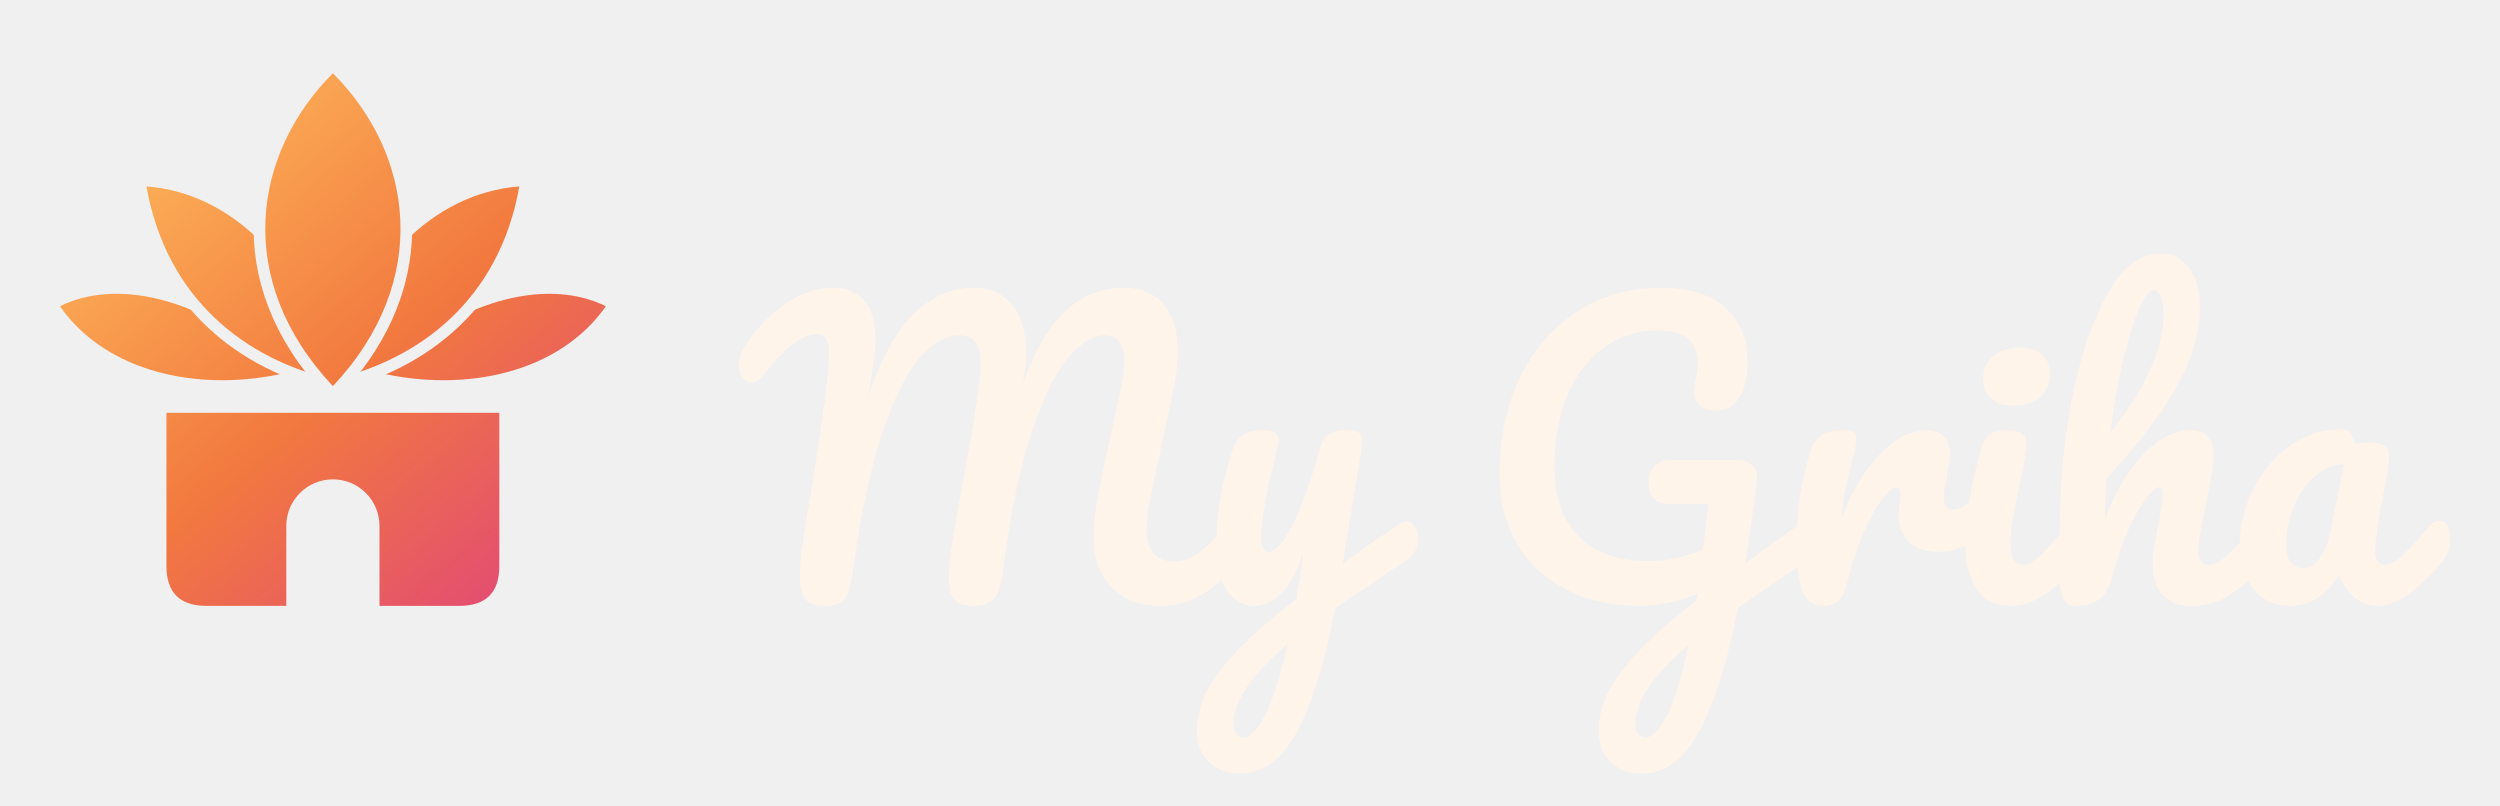
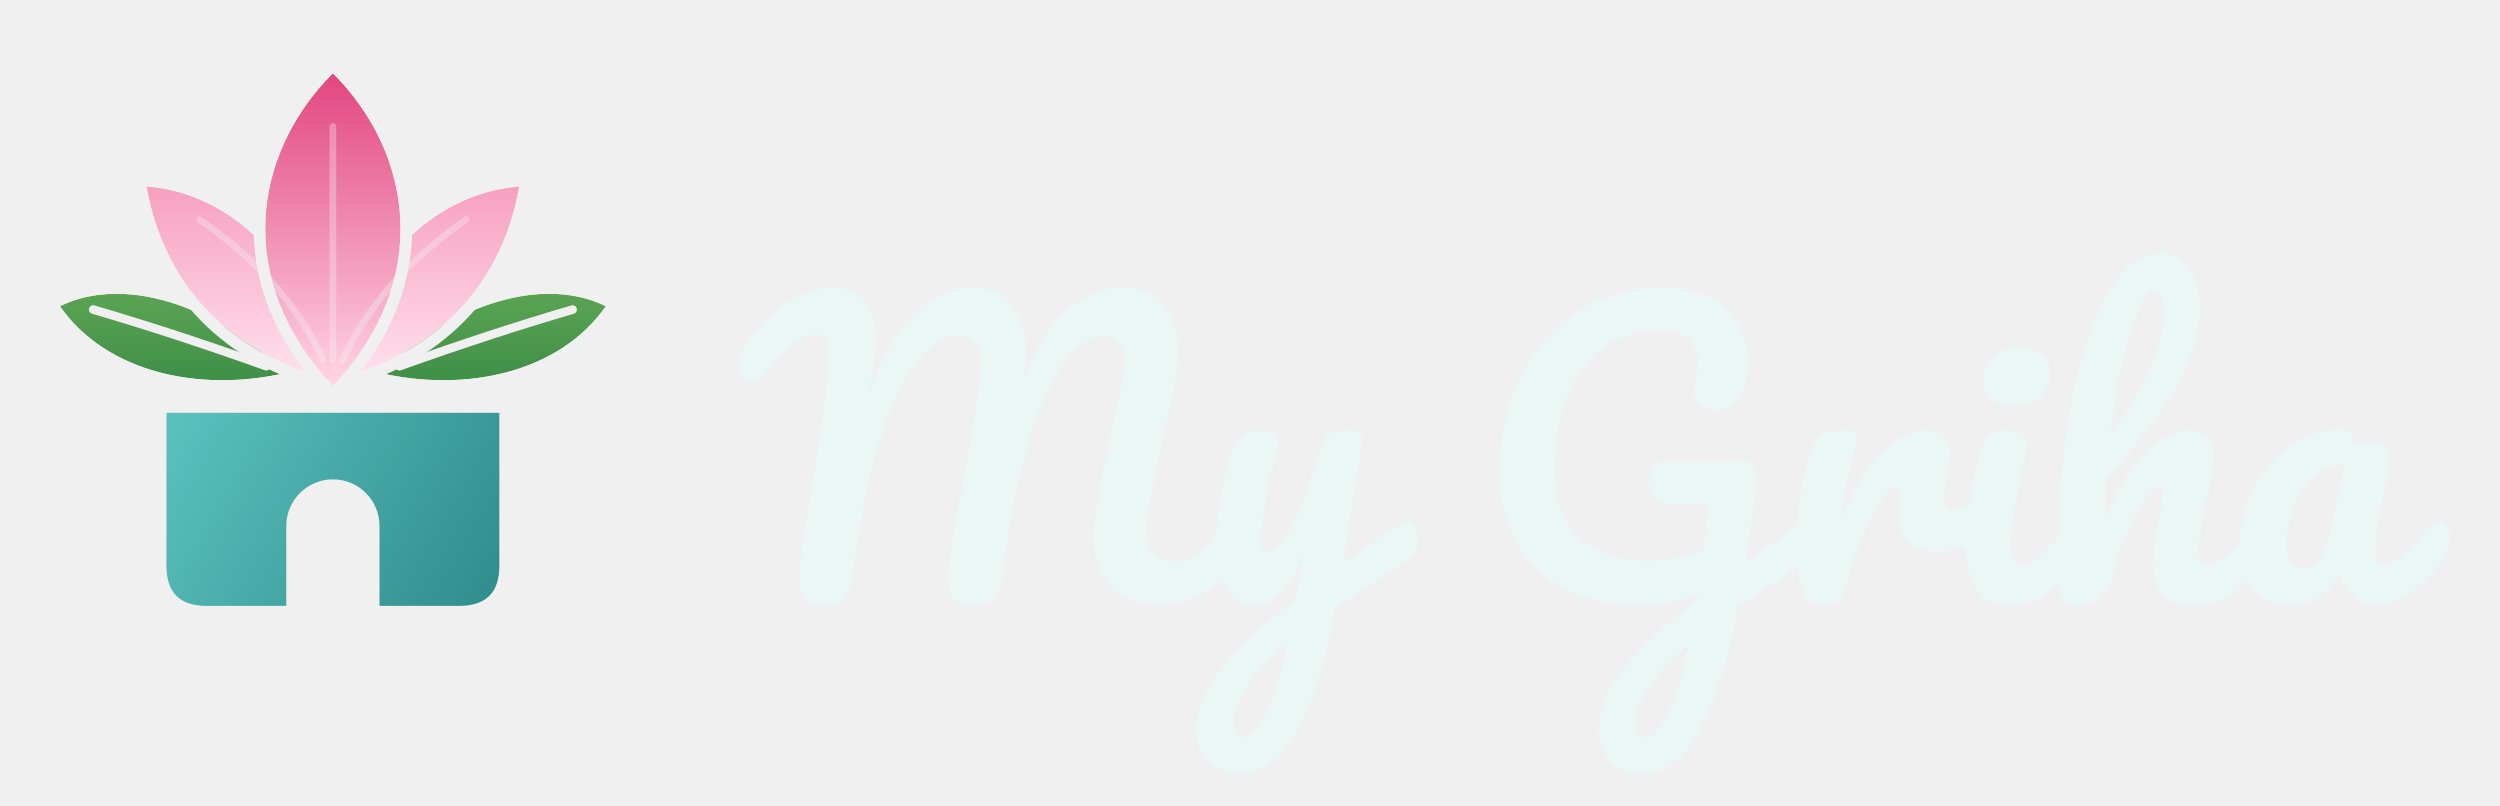
<svg xmlns="http://www.w3.org/2000/svg" viewBox="0 0 751 242" width="751" height="242" role="img" aria-label="My Griha">
  <defs>
-     <linearGradient id="gm" gradientUnits="userSpaceOnUse" x1="30" y1="20" x2="170" y2="185">
-       <stop offset="0" stop-color="#FFC15E" />
-       <stop offset=".55" stop-color="#F2793F" />
-       <stop offset="1" stop-color="#E0457B" />
+     <linearGradient id="hb" gradientUnits="userSpaceOnUse" x1="50" y1="124" x2="150" y2="182">
+       <stop offset="0" stop-color="#5CC2BE" />
+       <stop offset="1" stop-color="#2F8C8C" />
    </linearGradient>
  </defs>
  <g transform="translate(0,0)">
    <g transform="">
-       <mask id="lm2" maskUnits="userSpaceOnUse" x="0" y="0" width="200" height="200">
+       <defs>
+         <linearGradient id="fg2_0" gradientUnits="userSpaceOnUse" x1="100" y1="22" x2="100" y2="116">
+           <stop offset="0" stop-color="#9ED66F" />
+           <stop offset="1" stop-color="#3E8E47" />
+         </linearGradient>
+         <linearGradient id="fg2_1" gradientUnits="userSpaceOnUse" x1="100" y1="22" x2="100" y2="116">
+           <stop offset="0" stop-color="#9ED66F" />
+           <stop offset="1" stop-color="#3E8E47" />
+         </linearGradient>
+         <linearGradient id="fg2_2" gradientUnits="userSpaceOnUse" x1="100" y1="22" x2="100" y2="116">
+           <stop offset="0" stop-color="#F27AA6" />
+           <stop offset="1" stop-color="#FFE4EE" />
+         </linearGradient>
+         <linearGradient id="fg2_3" gradientUnits="userSpaceOnUse" x1="100" y1="22" x2="100" y2="116">
+           <stop offset="0" stop-color="#F27AA6" />
+           <stop offset="1" stop-color="#FFE4EE" />
+         </linearGradient>
+         <linearGradient id="fg2_4" gradientUnits="userSpaceOnUse" x1="100" y1="22" x2="100" y2="116">
+           <stop offset="0" stop-color="#E2457F" />
+           <stop offset="1" stop-color="#FFD6E4" />
+         </linearGradient>
+       </defs>
+       <mask id="fm2" maskUnits="userSpaceOnUse" x="0" y="0" width="200" height="200">
        <rect width="200" height="200" fill="black" />
        <path d="M18 92 C34 84 60 88 86 112 C60 118 32 112 18 92Z" fill="black" stroke="black" stroke-width="7" stroke-linejoin="round" />
        <path d="M18 92 C34 84 60 88 86 112 C60 118 32 112 18 92Z" fill="white" />
        <path d="M182 92 C166 84 140 88 114 112 C140 118 168 112 182 92Z" fill="black" stroke="black" stroke-width="7" stroke-linejoin="round" />
        <path d="M182 92 C166 84 140 88 114 112 C140 118 168 112 182 92Z" fill="white" />
        <path d="M44 56 C70 58 92 80 100 114 C74 108 50 90 44 56Z" fill="black" stroke="black" stroke-width="7" stroke-linejoin="round" />
        <path d="M44 56 C70 58 92 80 100 114 C74 108 50 90 44 56Z" fill="white" />
        <path d="M156 56 C130 58 108 80 100 114 C126 108 150 90 156 56Z" fill="black" stroke="black" stroke-width="7" stroke-linejoin="round" />
        <path d="M156 56 C130 58 108 80 100 114 C126 108 150 90 156 56Z" fill="white" />
        <path d="M100 22 C124 46 130 84 100 116 C70 84 76 46 100 22Z" fill="black" stroke="black" stroke-width="7" stroke-linejoin="round" />
        <path d="M100 22 C124 46 130 84 100 116 C70 84 76 46 100 22Z" fill="white" />
+         <path d="M80 110 Q52 100 28 93" fill="none" stroke="black" stroke-width="2.6" stroke-linecap="round" />
+         <path d="M120 110 Q148 100 172 93" fill="none" stroke="black" stroke-width="2.6" stroke-linecap="round" />
+         <path d="M97 108 Q86 84 60 66" fill="none" stroke="black" stroke-opacity=".35" stroke-width="2" stroke-linecap="round" />
+         <path d="M103 108 Q114 84 140 66" fill="none" stroke="black" stroke-opacity=".35" stroke-width="2" stroke-linecap="round" />
+         <path d="M100 108 L100 38" fill="none" stroke="black" stroke-opacity=".35" stroke-width="2" stroke-linecap="round" />
      </mask>
-       <rect x="10" y="15" width="180" height="110" fill="url(#gm)" mask="url(#lm2)" />
-       <path fill="url(#gm)" fill-rule="evenodd" d="M50 124 H150 V170 Q150 182 138 182 H62 Q50 182 50 170Z M86 182 V158 A14 14 0 0 1 114 158 V182Z" />
+       <g mask="url(#fm2)">
+         <path d="M18 92 C34 84 60 88 86 112 C60 118 32 112 18 92Z" fill="url(#fg2_0)" />
+         <path d="M182 92 C166 84 140 88 114 112 C140 118 168 112 182 92Z" fill="url(#fg2_1)" />
+         <path d="M44 56 C70 58 92 80 100 114 C74 108 50 90 44 56Z" fill="url(#fg2_2)" />
+         <path d="M156 56 C130 58 108 80 100 114 C126 108 150 90 156 56Z" fill="url(#fg2_3)" />
+         <path d="M100 22 C124 46 130 84 100 116 C70 84 76 46 100 22Z" fill="url(#fg2_4)" />
+       </g>
+       <path fill="url(#hb)" fill-rule="evenodd" d="M50 124 H150 V170 Q150 182 138 182 H62 Q50 182 50 170Z M86 182 V158 A14 14 0 0 1 114 158 V182Z" />
    </g>
-     <path d="M240.256 173.152Q240.256 169.68 240.984 164.248Q241.712 158.816 243.392 149.296Q246.304 131.712 247.984 118.832Q248.992 110.768 248.992 105.392Q248.992 100.352 245.296 100.352Q242.384 100.352 238.296 103.32Q234.208 106.288 229.28 112.784Q227.712 114.912 225.808 114.912Q224.24 114.912 223.064 113.4Q221.888 111.888 221.888 109.984Q221.888 108.192 222.616 106.344Q223.344 104.496 225.024 102.144Q230.4 94.64 237.008 90.552Q243.616 86.464 250.224 86.464Q256.384 86.464 259.688 90.384Q262.992 94.304 262.992 101.808Q262.992 104.832 262.432 108.92Q261.872 113.008 261.424 115.584Q260.976 118.16 260.752 119.168Q267.136 100.912 275.088 93.688Q283.04 86.464 292.56 86.464Q299.84 86.464 304.04 91.616Q308.24 96.768 308.24 106.176Q308.24 109.872 307.232 115.36Q312.832 99.904 320.336 93.184Q327.84 86.464 337.584 86.464Q345.424 86.464 349.624 91.504Q353.824 96.544 353.824 105.616Q353.824 110.544 352.368 117.6L345.536 149.632Q344.416 155.232 344.416 159.264Q344.416 163.968 346.6 166.32Q348.784 168.672 352.704 168.672Q356.4 168.672 359.928 166.208Q363.456 163.744 368.272 158.032Q369.616 156.464 371.296 156.464Q372.752 156.464 373.592 157.808Q374.432 159.152 374.432 161.504Q374.432 165.872 372.304 168.448Q366.48 175.504 360.768 178.752Q355.056 182.0 348.784 182.0Q339.264 182.0 333.888 176.344Q328.512 170.688 328.512 161.168Q328.512 154.56 331.2 142.016L335.68 121.52Q335.904 120.512 336.464 117.936Q337.024 115.36 337.36 113.064Q337.696 110.768 337.696 108.528Q337.696 104.608 336.184 102.648Q334.672 100.688 331.872 100.688Q326.608 100.688 320.84 107.464Q315.072 114.24 309.864 129.92Q304.656 145.6 301.408 170.688Q300.624 177.408 298.664 179.704Q296.704 182.0 292.336 182.0Q288.528 182.0 286.792 180.208Q285.056 178.416 285.056 173.488Q285.056 168.896 286.288 161.448Q287.52 154.0 289.424 143.92Q294.576 116.816 294.576 108.976Q294.576 104.72 292.952 102.704Q291.328 100.688 288.08 100.688Q282.592 100.688 276.768 106.904Q270.944 113.12 265.4 128.968Q259.856 144.816 256.16 171.808Q255.376 177.52 253.864 179.76Q252.352 182.0 247.984 182.0Q243.84 182.0 242.048 180.152Q240.256 178.304 240.256 173.152ZM425.84 161.616Q425.84 164.192 425.056 165.648Q424.272 167.104 422.592 168.224L401.088 182.672Q396.832 205.856 389.944 219.128Q383.056 232.4 372.416 232.4Q366.704 232.4 363.12 228.872Q359.536 225.344 359.536 219.632Q359.536 214.368 361.944 208.88Q364.352 203.392 370.904 196.28Q377.456 189.168 389.44 179.984L389.776 177.408Q390.56 173.264 391.568 165.536Q389.328 173.6 385.296 177.8Q381.264 182.0 376.784 182.0Q371.744 182.0 368.552 177.352Q365.36 172.704 365.36 165.76Q365.36 157.36 366.48 150.36Q367.6 143.36 370.176 135.52Q371.296 132.16 373.312 130.704Q375.328 129.248 379.696 129.248Q382.16 129.248 383.112 130.032Q384.064 130.816 384.064 132.384Q384.064 133.28 382.832 138.432Q381.712 142.576 381.04 145.936Q380.144 150.528 379.472 154.728Q378.8 158.928 378.8 161.616Q378.8 165.872 381.152 165.872Q382.832 165.872 385.352 162.512Q387.872 159.152 390.728 152.32Q393.584 145.488 396.272 135.52Q397.168 132.16 399.016 130.704Q400.864 129.248 404.56 129.248Q407.136 129.248 408.144 129.92Q409.152 130.592 409.152 132.16Q409.152 134.96 406.24 151.424L403.328 169.456Q411.952 162.96 420.128 157.584Q421.584 156.688 422.704 156.688Q424.16 156.688 425.0 158.088Q425.84 159.488 425.84 161.616ZM386.864 193.424Q378.24 200.704 374.376 206.696Q370.512 212.688 370.512 217.168Q370.512 219.072 371.24 220.304Q371.968 221.536 373.648 221.536Q376.448 221.536 379.92 215.04Q383.392 208.544 386.864 193.424ZM546.352 161.616Q546.352 164.192 545.568 165.648Q544.784 167.104 543.104 168.224Q536.496 172.592 522.048 182.56Q517.68 205.744 510.736 219.072Q503.792 232.4 493.152 232.4Q487.44 232.4 483.856 228.872Q480.272 225.344 480.272 219.632Q480.272 214.368 482.624 208.992Q484.976 203.616 491.416 196.56Q497.856 189.504 509.616 180.432L509.952 178.304Q501.104 182.0 492.592 182.0Q480.048 182.0 470.528 177.128Q461.008 172.256 455.744 163.296Q450.48 154.336 450.48 142.464Q450.48 125.888 456.752 113.176Q463.024 100.464 474.056 93.464Q485.088 86.464 498.752 86.464Q511.856 86.464 518.408 92.568Q524.96 98.672 524.96 108.752Q524.96 115.36 522.552 119.336Q520.144 123.312 515.664 123.312Q512.64 123.312 510.792 121.856Q508.944 120.4 508.944 117.824Q508.944 116.704 509.392 114.016Q510.064 110.88 510.064 109.088Q510.064 104.384 507.208 101.808Q504.352 99.232 497.632 99.232Q489.456 99.232 482.456 103.936Q475.456 108.64 471.2 117.992Q466.944 127.344 466.944 140.448Q466.944 153.888 474.28 161.224Q481.616 168.56 495.504 168.56Q503.232 168.56 511.632 165.088L513.2 151.424H501.776Q498.64 151.424 496.96 149.912Q495.28 148.4 495.28 144.928Q495.28 141.792 496.96 140.0Q498.64 138.208 501.44 138.208H522.384Q524.848 138.208 526.472 139.832Q528.096 141.456 527.76 144.48Q527.424 148.064 525.52 160.72L524.288 169.232Q533.248 162.512 540.64 157.584Q542.096 156.688 543.216 156.688Q544.672 156.688 545.512 158.088Q546.352 159.488 546.352 161.616ZM507.264 193.648Q498.752 200.928 495.0 206.808Q491.248 212.688 491.248 217.168Q491.248 221.536 494.384 221.536Q497.296 221.536 500.768 214.928Q504.24 208.32 507.264 193.648ZM539.744 163.184Q539.744 148.624 543.888 135.52Q544.896 132.272 547.192 130.76Q549.488 129.248 553.632 129.248Q555.872 129.248 556.768 129.808Q557.664 130.368 557.664 131.936Q557.664 133.728 555.984 140.0Q554.864 144.48 554.192 147.84Q553.52 151.2 553.072 156.128Q556.768 146.496 561.36 140.448Q565.952 134.4 570.376 131.824Q574.8 129.248 578.496 129.248Q585.776 129.248 585.776 136.528Q585.776 137.984 584.768 143.584Q583.872 148.064 583.872 149.184Q583.872 153.104 586.672 153.104Q589.808 153.104 594.736 148.176Q596.192 146.72 597.76 146.72Q599.216 146.72 600.056 148.008Q600.896 149.296 600.896 151.424Q600.896 155.568 598.656 157.92Q595.52 161.168 591.32 163.464Q587.12 165.76 582.416 165.76Q576.48 165.76 573.4 162.736Q570.32 159.712 570.32 154.56Q570.32 152.88 570.656 151.2Q570.88 148.96 570.88 148.176Q570.88 146.384 569.648 146.384Q567.968 146.384 565.224 150.136Q562.48 153.888 559.792 160.048Q557.104 166.208 555.424 173.04Q554.192 178.304 552.568 180.152Q550.944 182.0 547.472 182.0Q543.216 182.0 541.48 177.52Q539.744 173.04 539.744 163.184ZM595.744 113.568Q595.744 109.648 598.824 107.016Q601.904 104.384 606.496 104.384Q610.64 104.384 613.216 106.4Q615.792 108.416 615.792 112.112Q615.792 116.592 612.88 119.224Q609.968 121.856 605.152 121.856Q600.448 121.856 598.096 119.672Q595.744 117.488 595.744 113.568ZM590.368 163.184Q590.368 158.144 591.656 150.248Q592.944 142.352 594.96 135.52Q595.968 131.936 597.648 130.592Q599.328 129.248 603.024 129.248Q608.736 129.248 608.736 133.056Q608.736 135.856 606.608 146.048Q603.92 158.368 603.92 162.736Q603.92 166.096 604.816 167.888Q605.712 169.68 607.84 169.68Q609.856 169.68 612.88 166.88Q615.904 164.08 620.944 158.032Q622.288 156.464 623.968 156.464Q625.424 156.464 626.264 157.808Q627.104 159.152 627.104 161.504Q627.104 165.984 624.976 168.448Q613.888 182.0 604.256 182.0Q596.976 182.0 593.672 176.848Q590.368 171.696 590.368 163.184ZM683.328 161.504Q683.328 165.984 681.2 168.448Q676.048 174.384 670.616 178.192Q665.184 182.0 658.24 182.0Q652.528 182.0 649.616 178.696Q646.704 175.392 646.704 169.12Q646.704 165.984 648.272 157.92Q649.728 150.864 649.728 148.176Q649.728 146.384 648.496 146.384Q647.04 146.384 644.352 150.136Q641.664 153.888 638.976 160.048Q636.288 166.208 634.608 173.04Q632.48 182.0 624.08 182.0Q620.72 182.0 619.656 179.592Q618.592 177.184 618.592 170.912Q618.592 167.328 618.704 165.2L618.816 156.24Q618.816 138.992 622.344 120.288Q625.872 101.584 632.76 88.872Q639.648 76.16 649.28 76.16Q654.432 76.16 657.624 80.584Q660.816 85.008 660.816 92.064Q660.816 103.376 654.208 115.528Q647.6 127.68 632.704 143.92Q632.368 149.744 632.368 155.904Q636.064 146.384 640.6 140.392Q645.136 134.4 649.56 131.824Q653.984 129.248 657.68 129.248Q664.96 129.248 664.96 136.528Q664.96 140.896 662.496 152.32Q660.368 162.064 660.368 165.2Q660.368 169.68 663.616 169.68Q665.856 169.68 668.936 166.936Q672.016 164.192 677.168 158.032Q678.512 156.464 680.192 156.464Q681.648 156.464 682.488 157.808Q683.328 159.152 683.328 161.504ZM633.936 129.92Q640.88 121.744 645.416 112.112Q649.952 102.48 649.952 94.64Q649.952 91.056 649.168 89.152Q648.384 87.248 646.928 87.248Q644.912 87.248 642.448 93.016Q639.984 98.784 637.688 108.584Q635.392 118.384 633.936 129.92ZM672.8 163.744Q672.8 154.784 676.944 146.776Q681.088 138.768 687.976 133.896Q694.864 129.024 702.592 129.024Q705.056 129.024 705.896 129.976Q706.736 130.928 707.296 133.392Q709.648 132.944 712.224 132.944Q717.712 132.944 717.712 136.864Q717.712 139.216 716.032 148.064Q713.456 160.944 713.456 165.984Q713.456 167.664 714.296 168.672Q715.136 169.68 716.48 169.68Q718.608 169.68 721.632 166.936Q724.656 164.192 729.808 158.032Q731.152 156.464 732.832 156.464Q734.288 156.464 735.128 157.808Q735.968 159.152 735.968 161.504Q735.968 165.984 733.84 168.448Q729.248 174.16 724.096 178.08Q718.944 182.0 714.128 182.0Q710.432 182.0 707.352 179.48Q704.272 176.96 702.704 172.592Q696.88 182.0 688.032 182.0Q681.088 182.0 676.944 176.96Q672.8 171.92 672.8 163.744ZM700.016 160.048 704.16 139.44Q699.456 139.552 695.48 142.968Q691.504 146.384 689.152 151.984Q686.8 157.584 686.8 163.856Q686.8 167.328 688.2 169.008Q689.6 170.688 692.064 170.688Q694.528 170.688 696.768 167.776Q699.008 164.864 700.016 160.048Z" fill="#FFF4EA" />
+     <path d="M240.256 173.152Q240.256 169.68 240.984 164.248Q241.712 158.816 243.392 149.296Q246.304 131.712 247.984 118.832Q248.992 110.768 248.992 105.392Q248.992 100.352 245.296 100.352Q242.384 100.352 238.296 103.32Q234.208 106.288 229.28 112.784Q227.712 114.912 225.808 114.912Q224.24 114.912 223.064 113.4Q221.888 111.888 221.888 109.984Q221.888 108.192 222.616 106.344Q223.344 104.496 225.024 102.144Q230.4 94.64 237.008 90.552Q243.616 86.464 250.224 86.464Q256.384 86.464 259.688 90.384Q262.992 94.304 262.992 101.808Q262.992 104.832 262.432 108.92Q261.872 113.008 261.424 115.584Q260.976 118.16 260.752 119.168Q267.136 100.912 275.088 93.688Q283.04 86.464 292.56 86.464Q299.84 86.464 304.04 91.616Q308.24 96.768 308.24 106.176Q308.24 109.872 307.232 115.36Q312.832 99.904 320.336 93.184Q327.84 86.464 337.584 86.464Q345.424 86.464 349.624 91.504Q353.824 96.544 353.824 105.616Q353.824 110.544 352.368 117.6L345.536 149.632Q344.416 155.232 344.416 159.264Q344.416 163.968 346.6 166.32Q348.784 168.672 352.704 168.672Q356.4 168.672 359.928 166.208Q363.456 163.744 368.272 158.032Q369.616 156.464 371.296 156.464Q372.752 156.464 373.592 157.808Q374.432 159.152 374.432 161.504Q374.432 165.872 372.304 168.448Q366.48 175.504 360.768 178.752Q355.056 182.0 348.784 182.0Q339.264 182.0 333.888 176.344Q328.512 170.688 328.512 161.168Q328.512 154.56 331.2 142.016L335.68 121.52Q335.904 120.512 336.464 117.936Q337.024 115.36 337.36 113.064Q337.696 110.768 337.696 108.528Q337.696 104.608 336.184 102.648Q334.672 100.688 331.872 100.688Q326.608 100.688 320.84 107.464Q315.072 114.24 309.864 129.92Q304.656 145.6 301.408 170.688Q300.624 177.408 298.664 179.704Q296.704 182.0 292.336 182.0Q288.528 182.0 286.792 180.208Q285.056 178.416 285.056 173.488Q285.056 168.896 286.288 161.448Q287.52 154.0 289.424 143.92Q294.576 116.816 294.576 108.976Q294.576 104.72 292.952 102.704Q291.328 100.688 288.08 100.688Q282.592 100.688 276.768 106.904Q270.944 113.12 265.4 128.968Q259.856 144.816 256.16 171.808Q255.376 177.52 253.864 179.76Q252.352 182.0 247.984 182.0Q243.84 182.0 242.048 180.152Q240.256 178.304 240.256 173.152ZM425.84 161.616Q425.84 164.192 425.056 165.648Q424.272 167.104 422.592 168.224L401.088 182.672Q396.832 205.856 389.944 219.128Q383.056 232.4 372.416 232.4Q366.704 232.4 363.12 228.872Q359.536 225.344 359.536 219.632Q359.536 214.368 361.944 208.88Q364.352 203.392 370.904 196.28Q377.456 189.168 389.44 179.984L389.776 177.408Q390.56 173.264 391.568 165.536Q389.328 173.6 385.296 177.8Q381.264 182.0 376.784 182.0Q371.744 182.0 368.552 177.352Q365.36 172.704 365.36 165.76Q365.36 157.36 366.48 150.36Q367.6 143.36 370.176 135.52Q371.296 132.16 373.312 130.704Q375.328 129.248 379.696 129.248Q382.16 129.248 383.112 130.032Q384.064 130.816 384.064 132.384Q384.064 133.28 382.832 138.432Q381.712 142.576 381.04 145.936Q380.144 150.528 379.472 154.728Q378.8 158.928 378.8 161.616Q378.8 165.872 381.152 165.872Q382.832 165.872 385.352 162.512Q387.872 159.152 390.728 152.32Q393.584 145.488 396.272 135.52Q397.168 132.16 399.016 130.704Q400.864 129.248 404.56 129.248Q407.136 129.248 408.144 129.92Q409.152 130.592 409.152 132.16Q409.152 134.96 406.24 151.424L403.328 169.456Q411.952 162.96 420.128 157.584Q421.584 156.688 422.704 156.688Q424.16 156.688 425.0 158.088Q425.84 159.488 425.84 161.616ZM386.864 193.424Q378.24 200.704 374.376 206.696Q370.512 212.688 370.512 217.168Q370.512 219.072 371.24 220.304Q371.968 221.536 373.648 221.536Q376.448 221.536 379.92 215.04Q383.392 208.544 386.864 193.424ZM546.352 161.616Q546.352 164.192 545.568 165.648Q544.784 167.104 543.104 168.224Q536.496 172.592 522.048 182.56Q517.68 205.744 510.736 219.072Q503.792 232.4 493.152 232.4Q487.44 232.4 483.856 228.872Q480.272 225.344 480.272 219.632Q480.272 214.368 482.624 208.992Q484.976 203.616 491.416 196.56Q497.856 189.504 509.616 180.432L509.952 178.304Q501.104 182.0 492.592 182.0Q480.048 182.0 470.528 177.128Q461.008 172.256 455.744 163.296Q450.48 154.336 450.48 142.464Q450.48 125.888 456.752 113.176Q463.024 100.464 474.056 93.464Q485.088 86.464 498.752 86.464Q511.856 86.464 518.408 92.568Q524.96 98.672 524.96 108.752Q524.96 115.36 522.552 119.336Q520.144 123.312 515.664 123.312Q512.64 123.312 510.792 121.856Q508.944 120.4 508.944 117.824Q508.944 116.704 509.392 114.016Q510.064 110.88 510.064 109.088Q510.064 104.384 507.208 101.808Q504.352 99.232 497.632 99.232Q489.456 99.232 482.456 103.936Q475.456 108.64 471.2 117.992Q466.944 127.344 466.944 140.448Q466.944 153.888 474.28 161.224Q481.616 168.56 495.504 168.56Q503.232 168.56 511.632 165.088L513.2 151.424H501.776Q498.64 151.424 496.96 149.912Q495.28 148.4 495.28 144.928Q495.28 141.792 496.96 140.0Q498.64 138.208 501.44 138.208H522.384Q524.848 138.208 526.472 139.832Q528.096 141.456 527.76 144.48Q527.424 148.064 525.52 160.72L524.288 169.232Q533.248 162.512 540.64 157.584Q542.096 156.688 543.216 156.688Q544.672 156.688 545.512 158.088Q546.352 159.488 546.352 161.616ZM507.264 193.648Q498.752 200.928 495.0 206.808Q491.248 212.688 491.248 217.168Q491.248 221.536 494.384 221.536Q497.296 221.536 500.768 214.928Q504.24 208.32 507.264 193.648ZM539.744 163.184Q539.744 148.624 543.888 135.52Q544.896 132.272 547.192 130.76Q549.488 129.248 553.632 129.248Q555.872 129.248 556.768 129.808Q557.664 130.368 557.664 131.936Q557.664 133.728 555.984 140.0Q554.864 144.48 554.192 147.84Q553.52 151.2 553.072 156.128Q556.768 146.496 561.36 140.448Q565.952 134.4 570.376 131.824Q574.8 129.248 578.496 129.248Q585.776 129.248 585.776 136.528Q585.776 137.984 584.768 143.584Q583.872 148.064 583.872 149.184Q583.872 153.104 586.672 153.104Q589.808 153.104 594.736 148.176Q596.192 146.72 597.76 146.72Q599.216 146.72 600.056 148.008Q600.896 149.296 600.896 151.424Q600.896 155.568 598.656 157.92Q595.52 161.168 591.32 163.464Q587.12 165.76 582.416 165.76Q576.48 165.76 573.4 162.736Q570.32 159.712 570.32 154.56Q570.32 152.88 570.656 151.2Q570.88 148.96 570.88 148.176Q570.88 146.384 569.648 146.384Q567.968 146.384 565.224 150.136Q562.48 153.888 559.792 160.048Q557.104 166.208 555.424 173.04Q554.192 178.304 552.568 180.152Q550.944 182.0 547.472 182.0Q543.216 182.0 541.48 177.52Q539.744 173.04 539.744 163.184ZM595.744 113.568Q595.744 109.648 598.824 107.016Q601.904 104.384 606.496 104.384Q610.64 104.384 613.216 106.4Q615.792 108.416 615.792 112.112Q615.792 116.592 612.88 119.224Q609.968 121.856 605.152 121.856Q600.448 121.856 598.096 119.672Q595.744 117.488 595.744 113.568ZM590.368 163.184Q590.368 158.144 591.656 150.248Q592.944 142.352 594.96 135.52Q595.968 131.936 597.648 130.592Q599.328 129.248 603.024 129.248Q608.736 129.248 608.736 133.056Q608.736 135.856 606.608 146.048Q603.92 158.368 603.92 162.736Q603.92 166.096 604.816 167.888Q605.712 169.68 607.84 169.68Q609.856 169.68 612.88 166.88Q615.904 164.08 620.944 158.032Q622.288 156.464 623.968 156.464Q625.424 156.464 626.264 157.808Q627.104 159.152 627.104 161.504Q627.104 165.984 624.976 168.448Q613.888 182.0 604.256 182.0Q596.976 182.0 593.672 176.848Q590.368 171.696 590.368 163.184ZM683.328 161.504Q683.328 165.984 681.2 168.448Q676.048 174.384 670.616 178.192Q665.184 182.0 658.24 182.0Q652.528 182.0 649.616 178.696Q646.704 175.392 646.704 169.12Q646.704 165.984 648.272 157.92Q649.728 150.864 649.728 148.176Q649.728 146.384 648.496 146.384Q647.04 146.384 644.352 150.136Q641.664 153.888 638.976 160.048Q636.288 166.208 634.608 173.04Q632.48 182.0 624.08 182.0Q620.72 182.0 619.656 179.592Q618.592 177.184 618.592 170.912Q618.592 167.328 618.704 165.2L618.816 156.24Q618.816 138.992 622.344 120.288Q625.872 101.584 632.76 88.872Q639.648 76.16 649.28 76.16Q654.432 76.16 657.624 80.584Q660.816 85.008 660.816 92.064Q660.816 103.376 654.208 115.528Q647.6 127.68 632.704 143.92Q632.368 149.744 632.368 155.904Q636.064 146.384 640.6 140.392Q645.136 134.4 649.56 131.824Q653.984 129.248 657.68 129.248Q664.96 129.248 664.96 136.528Q664.96 140.896 662.496 152.32Q660.368 162.064 660.368 165.2Q660.368 169.68 663.616 169.68Q665.856 169.68 668.936 166.936Q672.016 164.192 677.168 158.032Q678.512 156.464 680.192 156.464Q681.648 156.464 682.488 157.808Q683.328 159.152 683.328 161.504ZM633.936 129.92Q640.88 121.744 645.416 112.112Q649.952 102.48 649.952 94.64Q649.952 91.056 649.168 89.152Q648.384 87.248 646.928 87.248Q644.912 87.248 642.448 93.016Q639.984 98.784 637.688 108.584Q635.392 118.384 633.936 129.92ZM672.8 163.744Q672.8 154.784 676.944 146.776Q681.088 138.768 687.976 133.896Q694.864 129.024 702.592 129.024Q705.056 129.024 705.896 129.976Q706.736 130.928 707.296 133.392Q709.648 132.944 712.224 132.944Q717.712 132.944 717.712 136.864Q717.712 139.216 716.032 148.064Q713.456 160.944 713.456 165.984Q713.456 167.664 714.296 168.672Q715.136 169.68 716.48 169.68Q718.608 169.68 721.632 166.936Q724.656 164.192 729.808 158.032Q731.152 156.464 732.832 156.464Q734.288 156.464 735.128 157.808Q735.968 159.152 735.968 161.504Q735.968 165.984 733.84 168.448Q729.248 174.16 724.096 178.08Q718.944 182.0 714.128 182.0Q710.432 182.0 707.352 179.48Q704.272 176.96 702.704 172.592Q696.88 182.0 688.032 182.0Q681.088 182.0 676.944 176.96Q672.8 171.92 672.8 163.744ZM700.016 160.048 704.16 139.44Q699.456 139.552 695.48 142.968Q691.504 146.384 689.152 151.984Q686.8 157.584 686.8 163.856Q686.8 167.328 688.2 169.008Q689.6 170.688 692.064 170.688Q694.528 170.688 696.768 167.776Q699.008 164.864 700.016 160.048Z" fill="#EAF7F5" />
  </g>
</svg>
